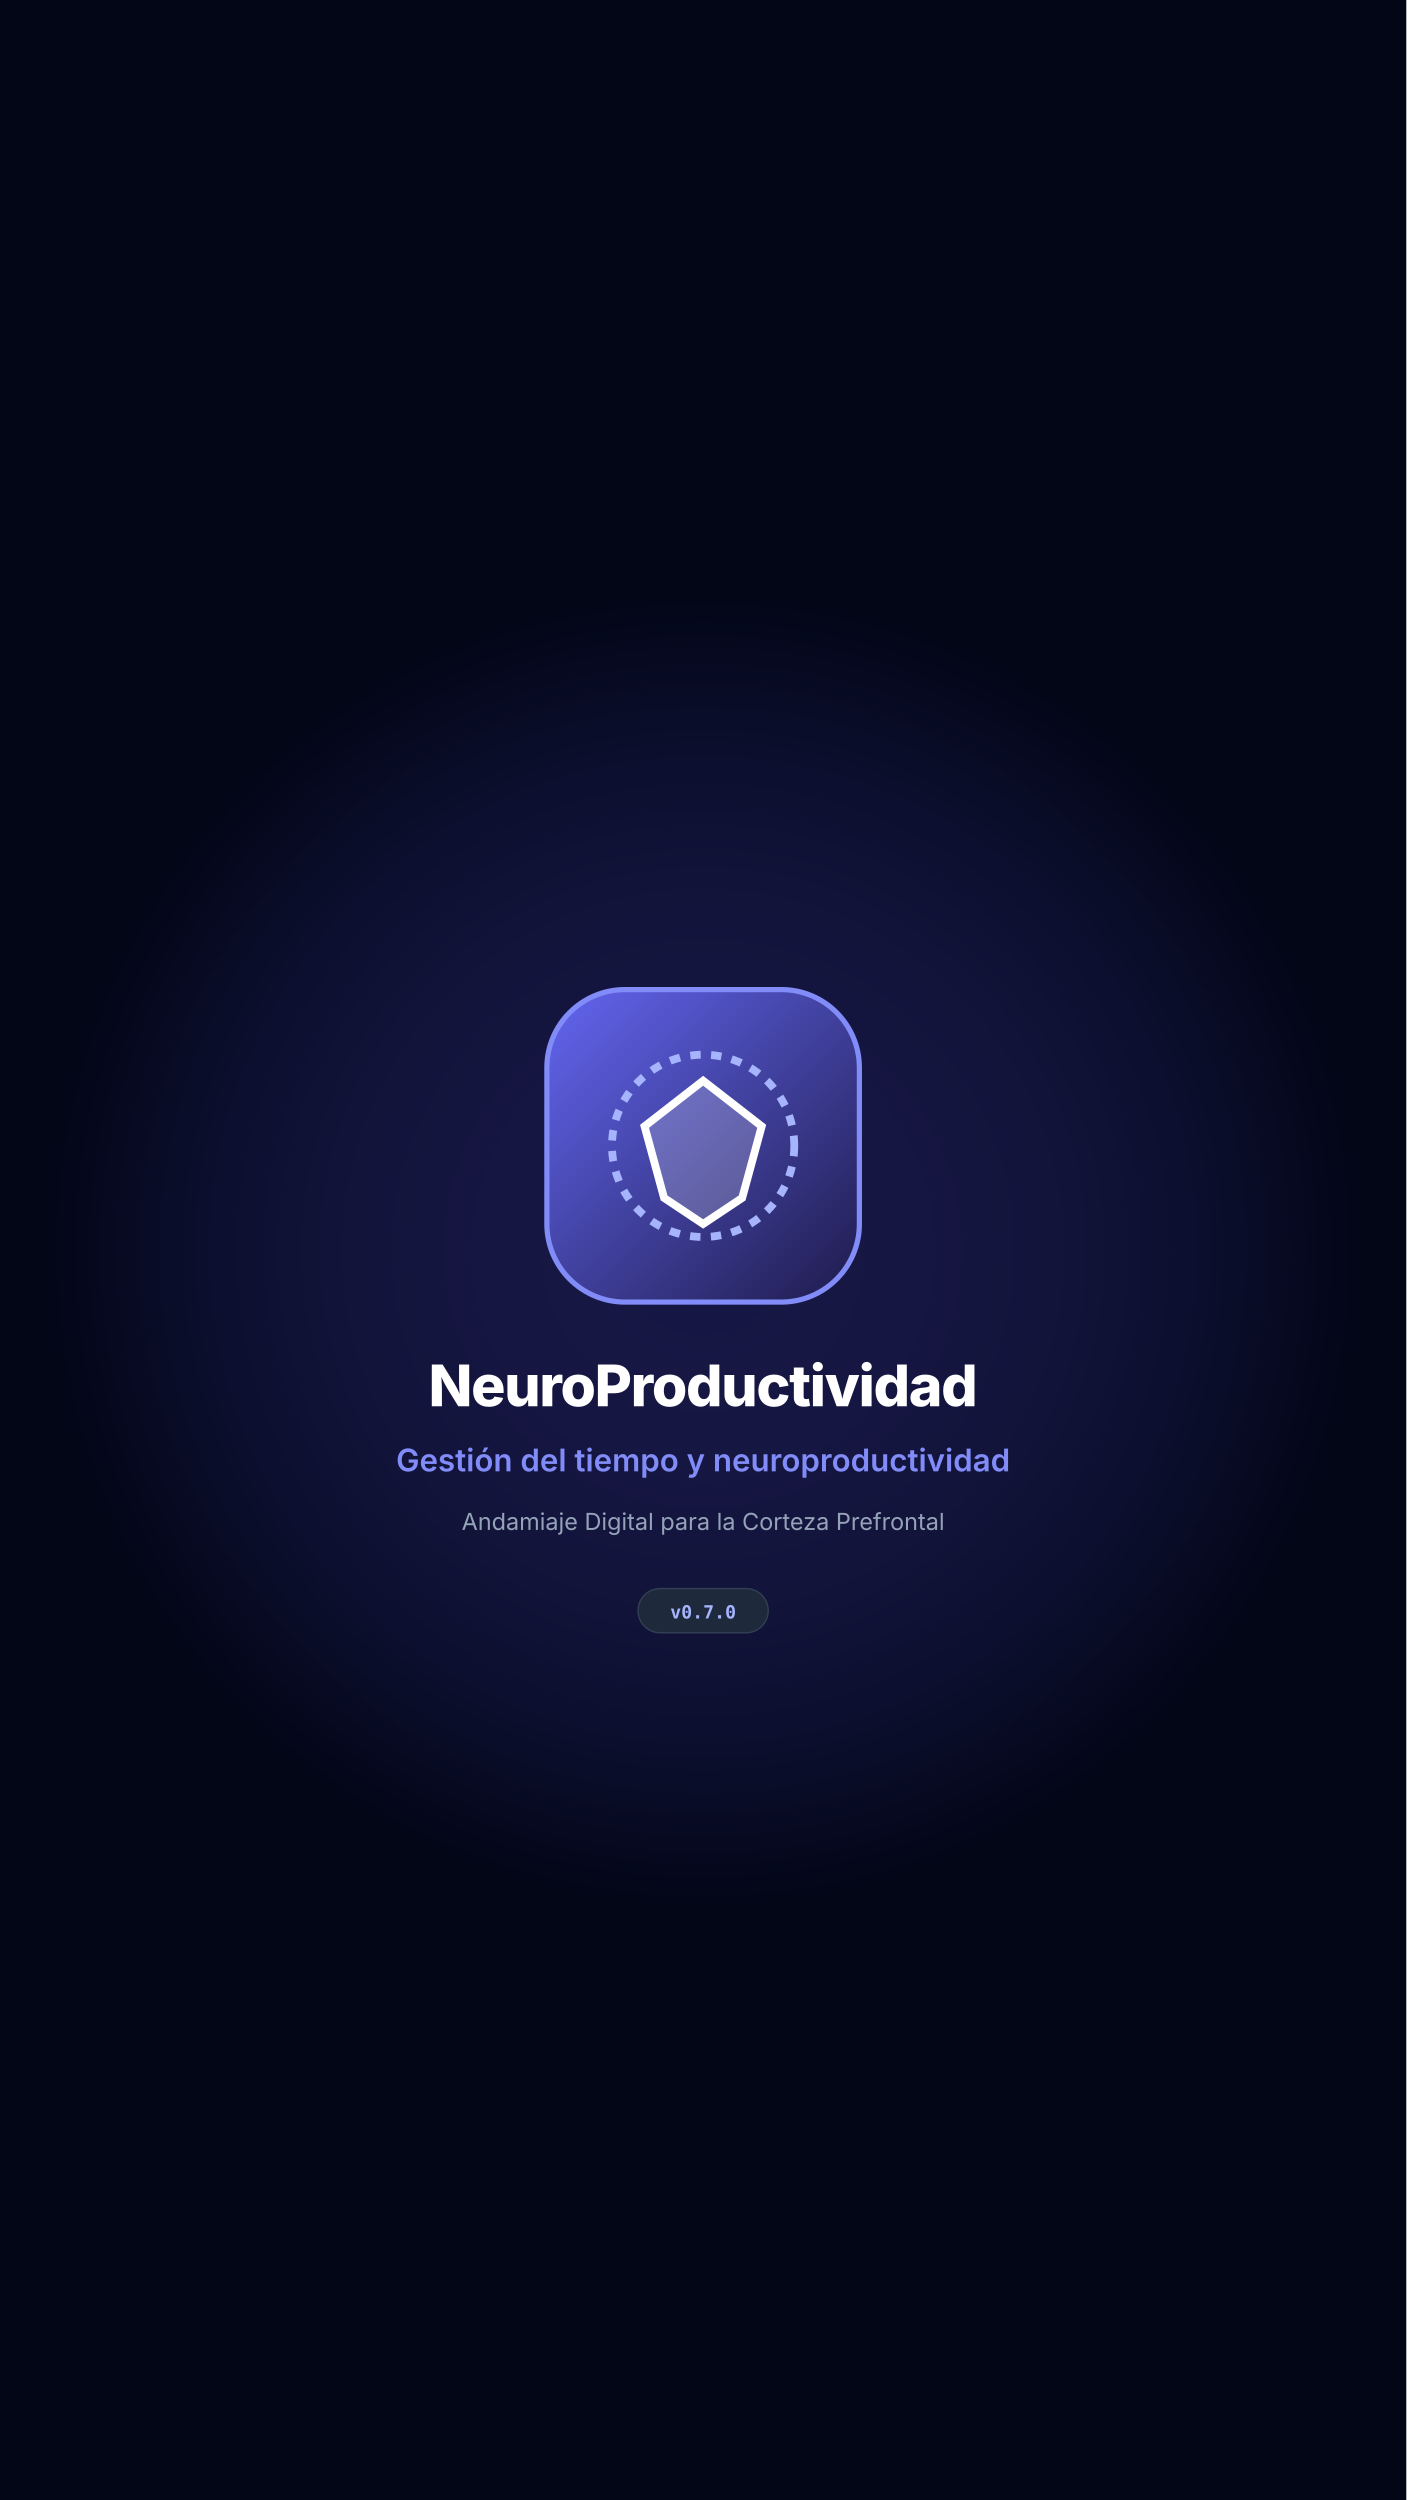
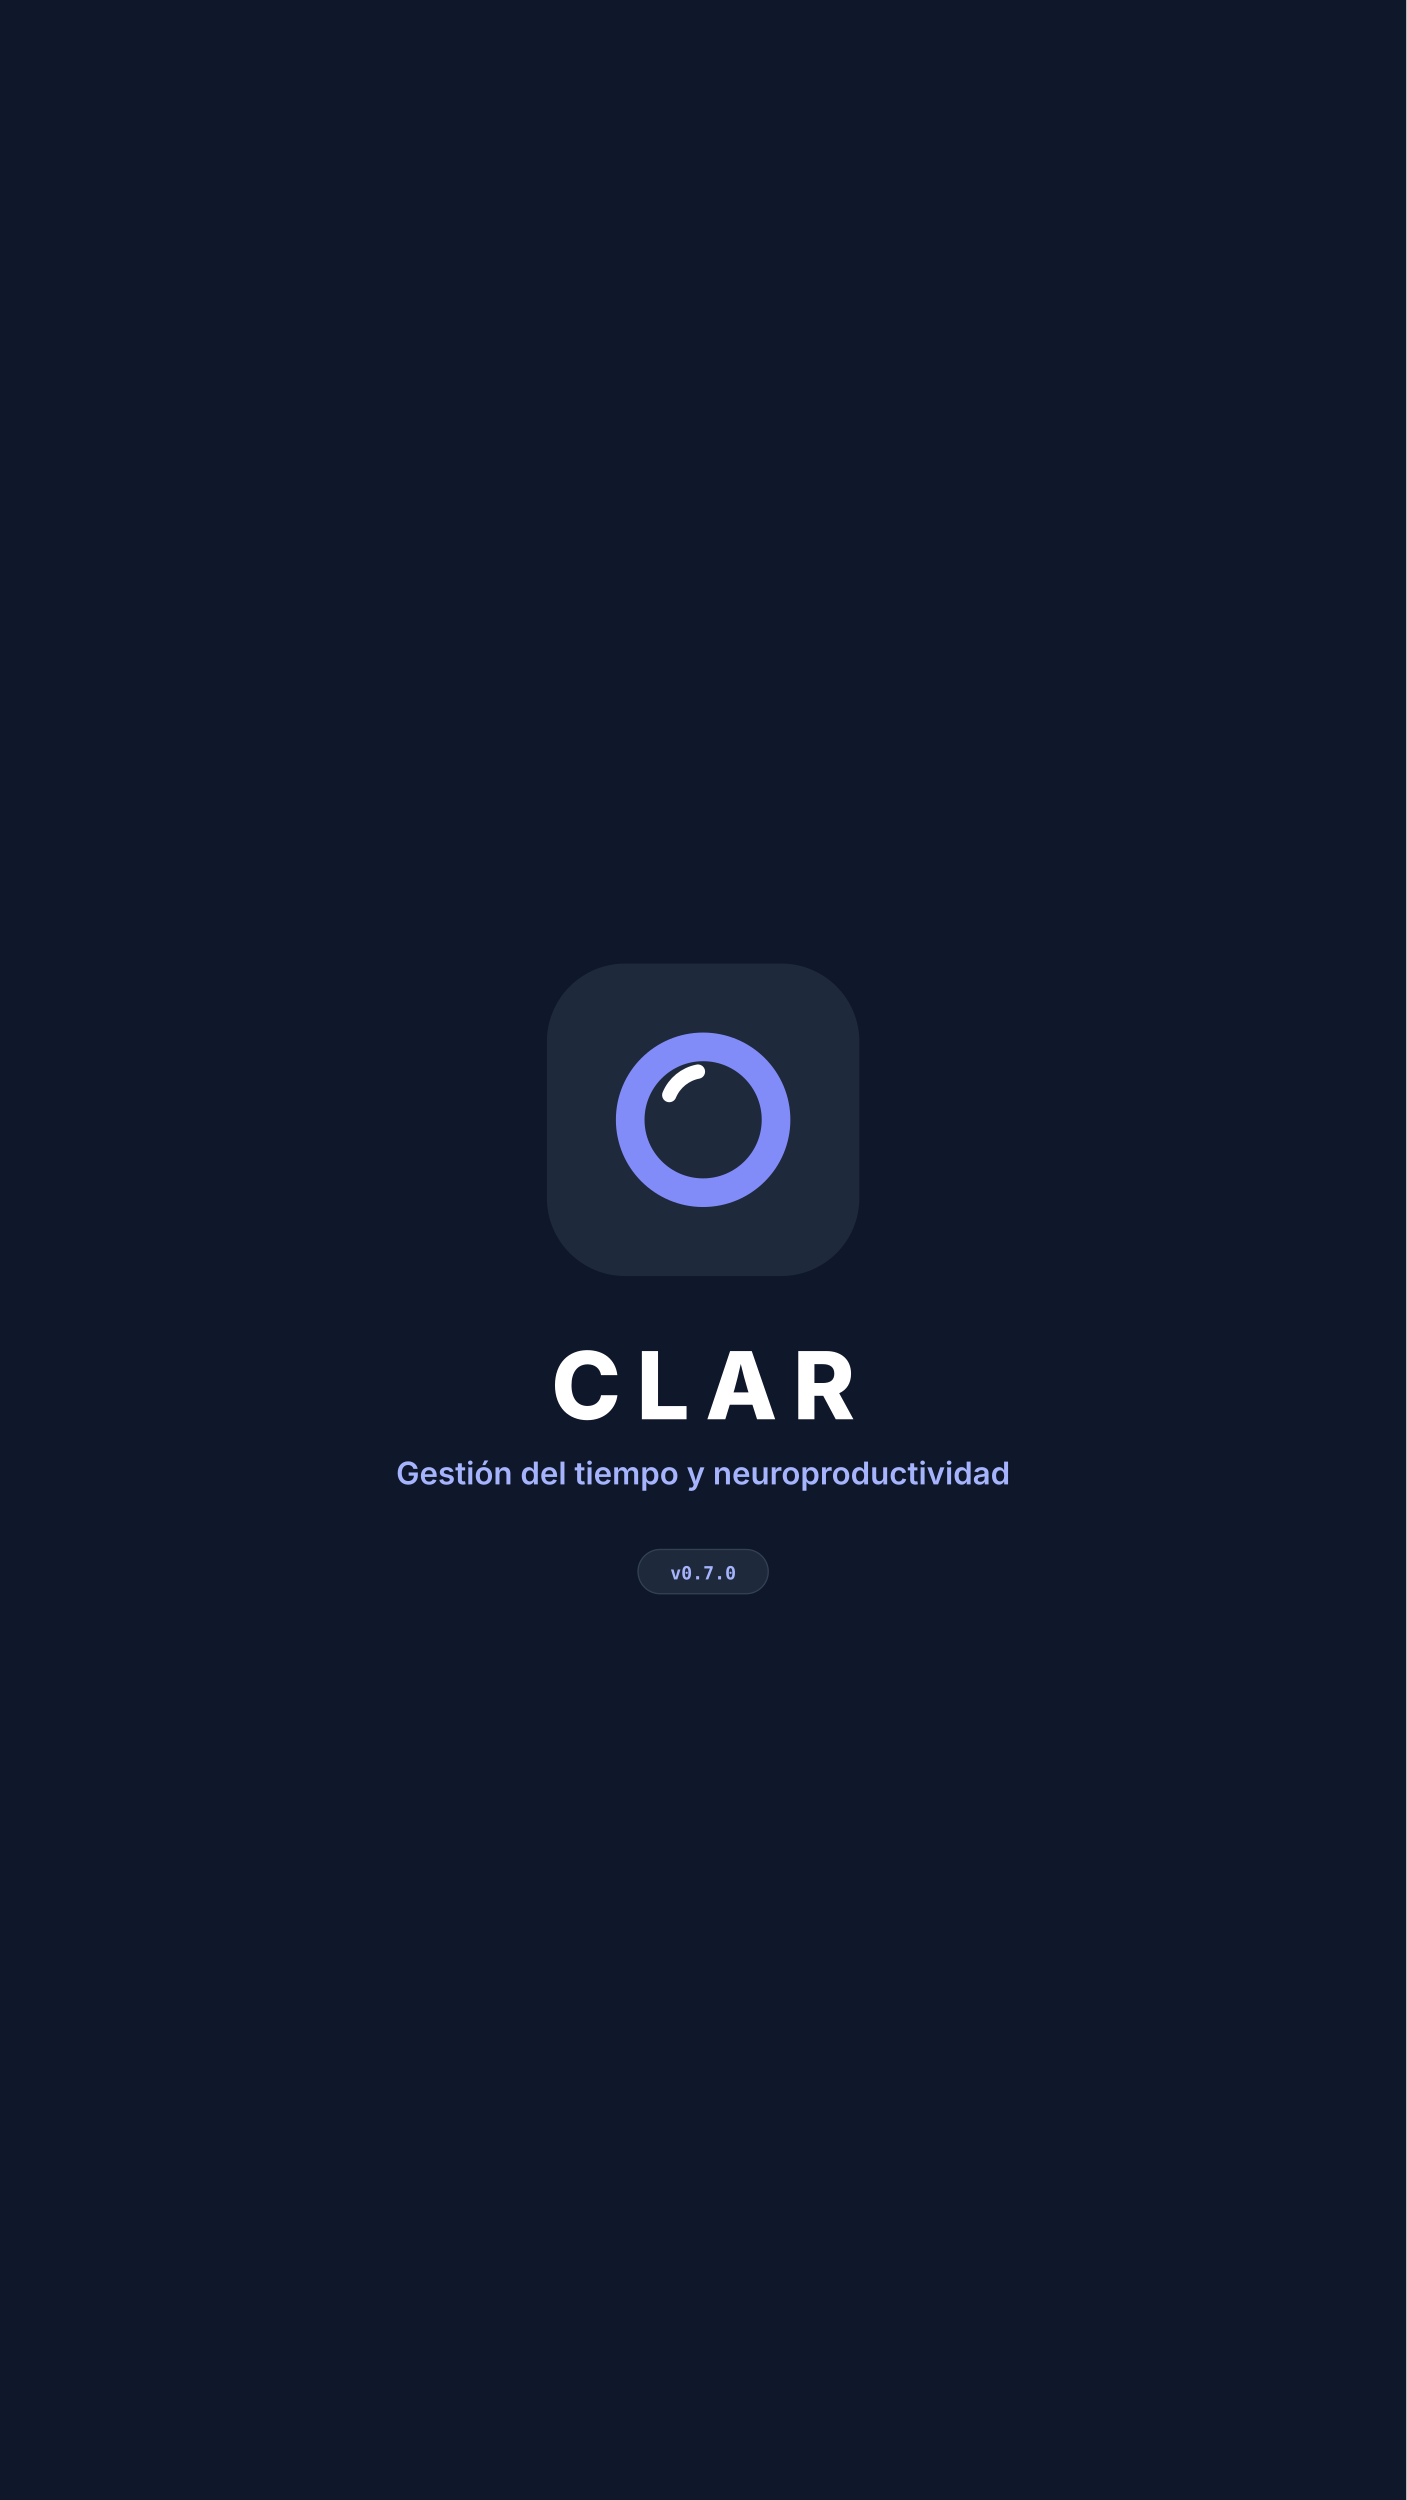
<svg xmlns="http://www.w3.org/2000/svg" viewBox="0 0 1080 1920" width="1080" height="1920">
-   <defs>
-     <radialGradient id="bgGlow" cx="50%" cy="50%" r="50%">
-       <stop offset="0%" stop-color="#312e81" stop-opacity="0.4" />
-       <stop offset="100%" stop-color="#020617" stop-opacity="1" />
-     </radialGradient>
-     <linearGradient id="iconGrad" x1="0%" y1="0%" x2="100%" y2="100%">
-       <stop offset="0%" stop-color="#6366f1" />
-       <stop offset="100%" stop-color="#1e1b4b" />
-     </linearGradient>
-   </defs>
-   <rect width="1080" height="1920" fill="#020617" />
-   <circle cx="540" cy="960" r="500" fill="url(#bgGlow)" />
-   <rect x="420" y="760" width="240" height="240" rx="60" fill="url(#iconGrad)" stroke="#818cf8" stroke-width="4" />
-   <circle cx="540" cy="880" r="70" fill="none" stroke="#a5b4fc" stroke-width="6" stroke-dasharray="8 8" />
-   <polygon points="540,830 585,865 570,920 540,940 510,920 495,865" fill="rgba(255, 255, 255, 0.2)" stroke="#ffffff" stroke-width="6" />
-   <text x="540" y="1080" text-anchor="middle" font-family="system-ui, -apple-system, sans-serif" font-size="44" font-weight="800" fill="#ffffff" letter-spacing="-1">NeuroProductividad</text>
-   <text x="540" y="1130" text-anchor="middle" font-family="system-ui, -apple-system, sans-serif" font-size="24" font-weight="600" fill="#818cf8">Gestión del tiempo y neuroproductividad</text>
-   <text x="540" y="1175" text-anchor="middle" font-family="system-ui, -apple-system, sans-serif" font-size="18" fill="#94a3b8">Andamiaje Digital para la Corteza Prefrontal</text>
-   <rect x="490" y="1220" width="100" height="34" rx="17" fill="#1e293b" stroke="#334155" stroke-width="1" />
-   <text x="540" y="1243" text-anchor="middle" font-family="monospace" font-size="14" font-weight="bold" fill="#a5b4fc">v0.7.0</text>
+   <rect width="1080" height="1920" fill="#0f172a" />
+   <rect x="420" y="740" width="240" height="240" rx="60" fill="#1e293b" />
+   <circle cx="540" cy="860" r="56" fill="none" stroke="#818cf8" stroke-width="22" />
+   <path d="M514 841 A30 30 0 0 1 536 823" fill="none" stroke="#ffffff" stroke-width="11" stroke-linecap="round" />
+   <text x="540" y="1090" text-anchor="middle" font-family="system-ui, -apple-system, sans-serif" font-size="72" font-weight="800" fill="#ffffff" letter-spacing="12">CLAR</text>
+   <text x="540" y="1140" text-anchor="middle" font-family="system-ui, -apple-system, sans-serif" font-size="24" font-weight="600" fill="#a5b4fc">Gestión del tiempo y neuroproductividad</text>
+   <rect x="490" y="1190" width="100" height="34" rx="17" fill="#1e293b" stroke="#334155" stroke-width="1" />
+   <text x="540" y="1213" text-anchor="middle" font-family="monospace" font-size="14" font-weight="bold" fill="#a5b4fc">v0.7.0</text>
</svg>
